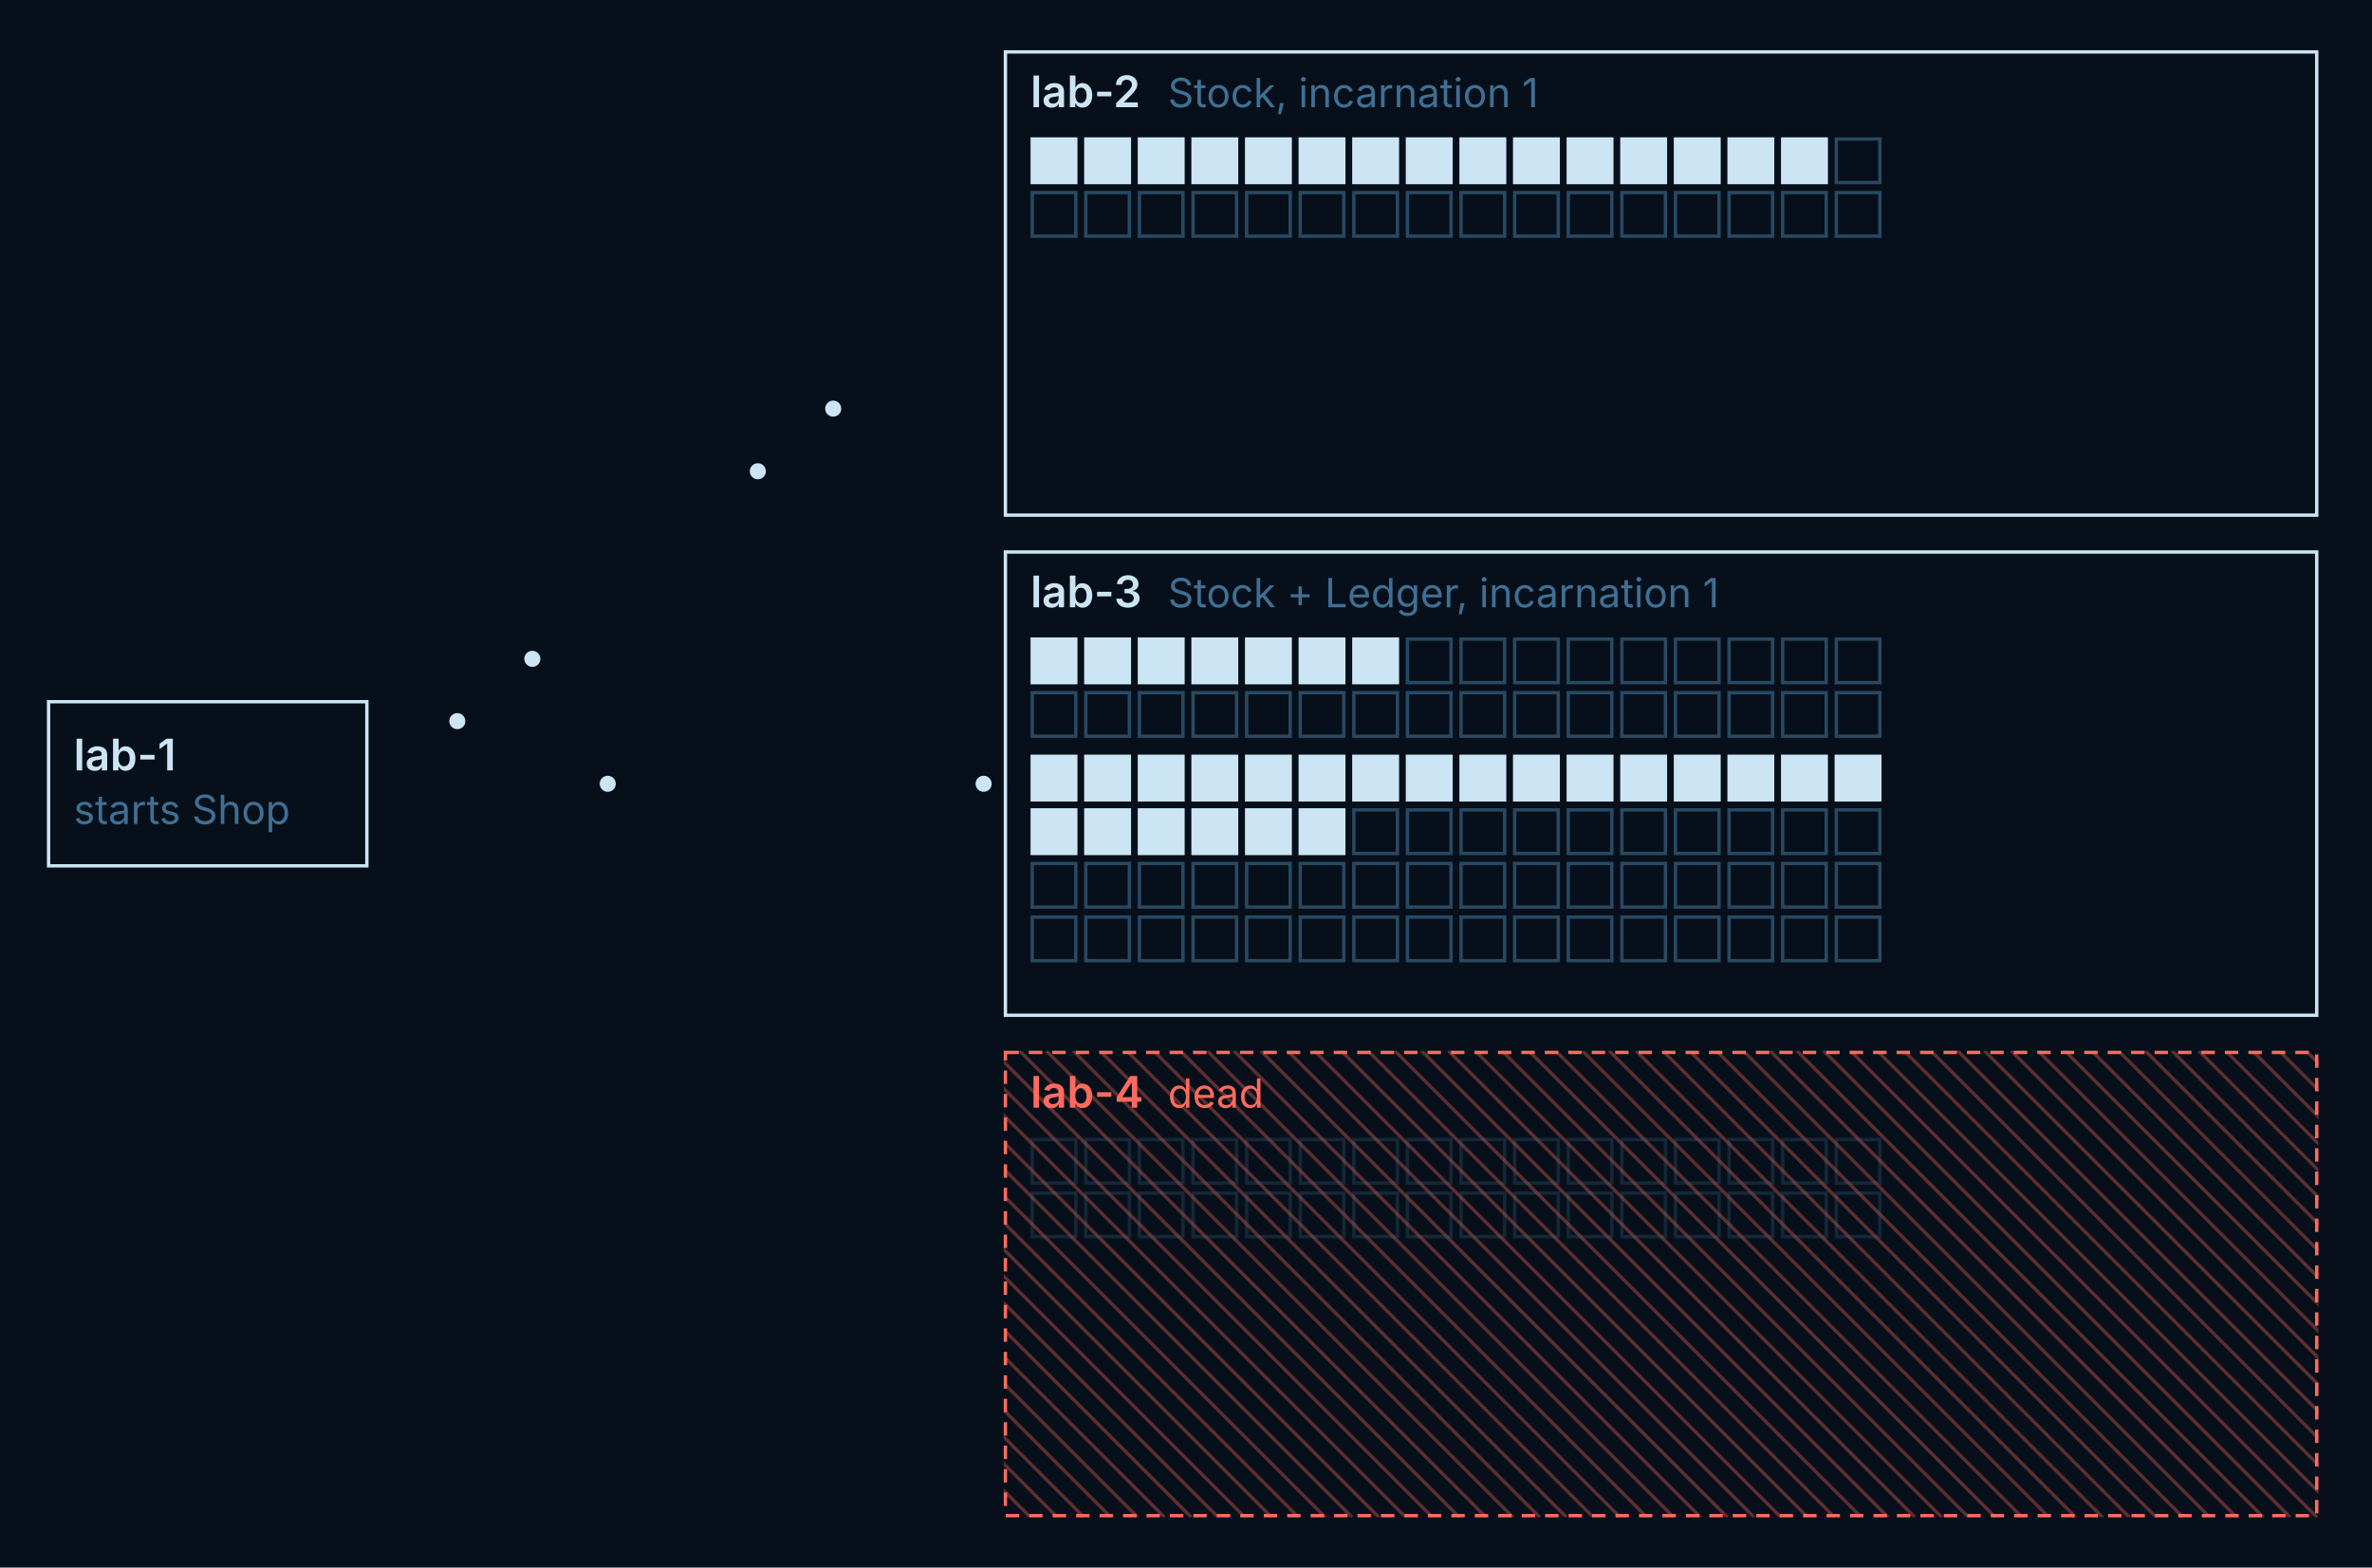
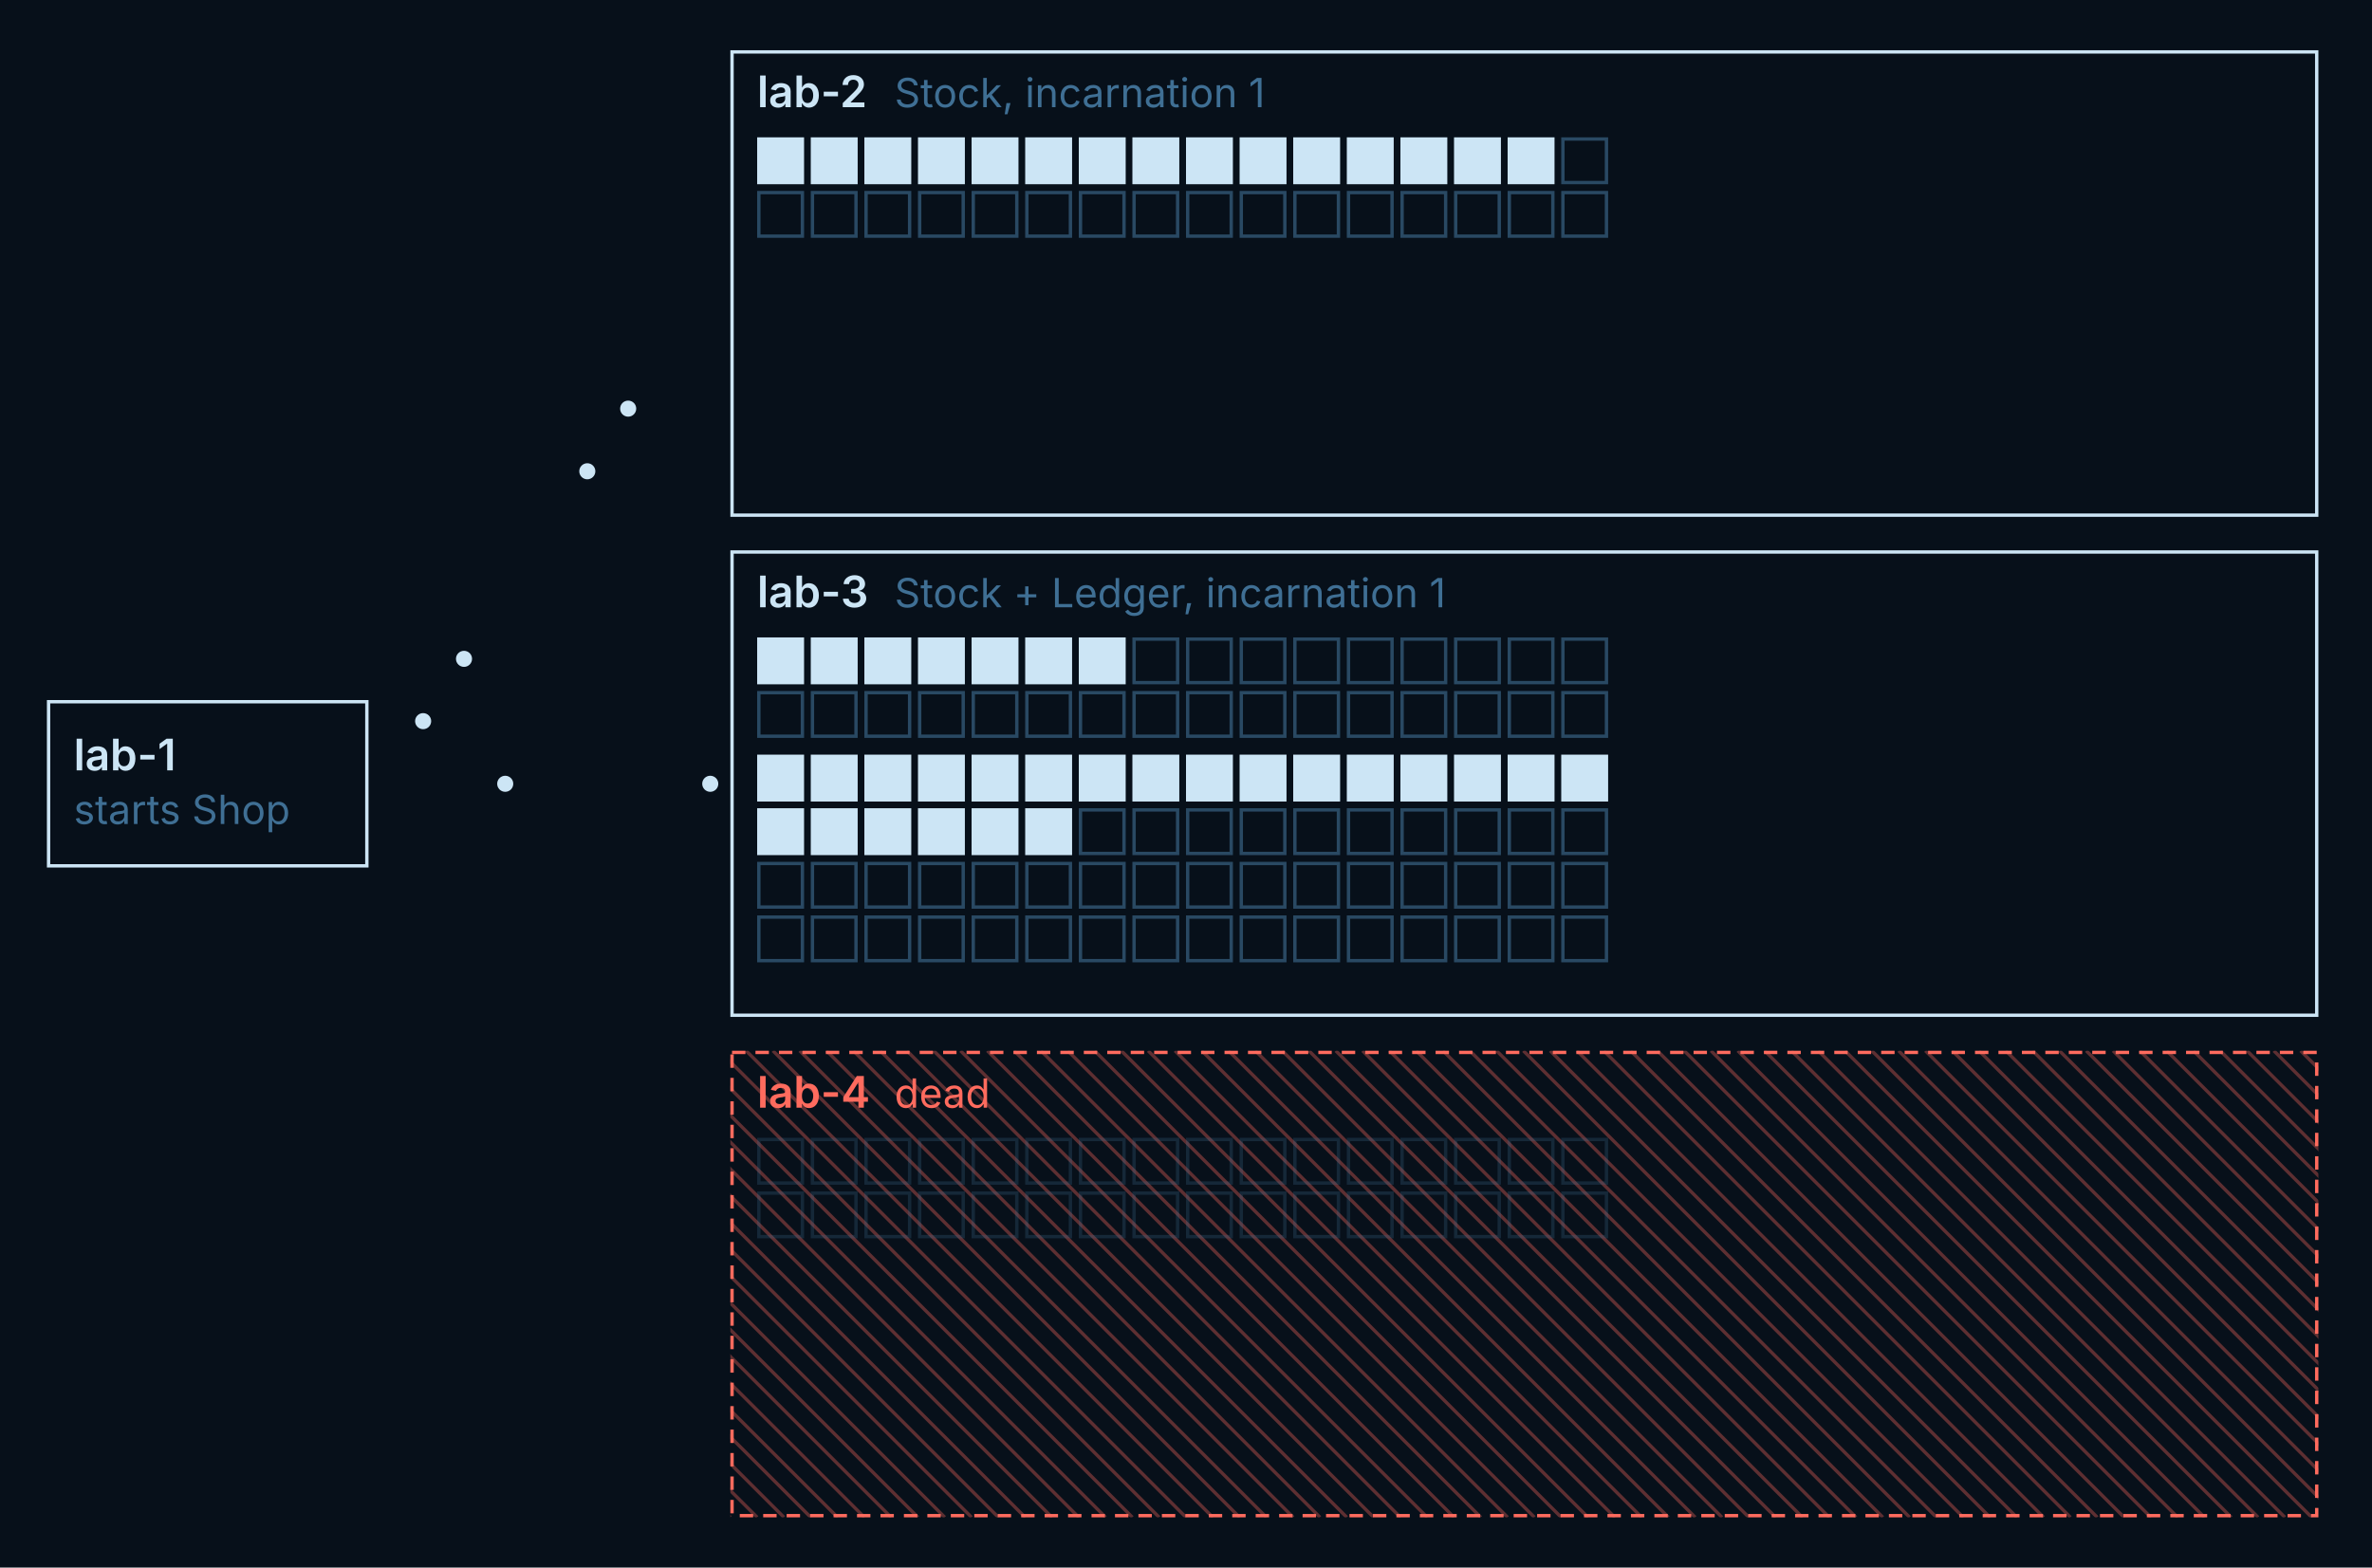
<svg xmlns="http://www.w3.org/2000/svg" width="708" height="468" viewBox="0 0 708 468" role="img" aria-label="The cluster after the host holding the Ledger has stopped">
  <rect width="100%" height="100%" fill="#07101a" />
  <g transform="translate(14 14)">
    <rect x="0.5" y="195.5" width="95" height="49" fill="none" stroke="#cce5f5" stroke-width="1" />
    <text x="8" y="216" fill="#cce5f5" font-family="system-ui,-apple-system,sans-serif" font-size="13" font-weight="600" text-anchor="start">lab-1</text>
    <text x="8" y="232" fill="#3f6f94" font-family="system-ui,-apple-system,sans-serif" font-size="12" font-weight="400" text-anchor="start">starts Shop</text>
-     <rect x="286.1" y="1.5" width="391.4" height="138.3" fill="none" stroke="#cce5f5" stroke-width="1" />
-     <text x="293.6" y="18" fill="#cce5f5" font-family="system-ui,-apple-system,sans-serif" font-size="13" font-weight="600" text-anchor="start">lab-2</text>
-     <text x="334.6" y="18" fill="#3f6f94" font-family="system-ui,-apple-system,sans-serif" font-size="12" font-weight="400" text-anchor="start">Stock, incarnation 1</text>
-     <rect x="293.6" y="27" width="14" height="14" fill="#cce5f5" />
-     <rect x="309.6" y="27" width="14" height="14" fill="#cce5f5" />
-     <rect x="325.6" y="27" width="14" height="14" fill="#cce5f5" />
-     <rect x="341.6" y="27" width="14" height="14" fill="#cce5f5" />
-     <rect x="357.6" y="27" width="14" height="14" fill="#cce5f5" />
-     <rect x="373.6" y="27" width="14" height="14" fill="#cce5f5" />
-     <rect x="389.6" y="27" width="14" height="14" fill="#cce5f5" />
-     <rect x="405.6" y="27" width="14" height="14" fill="#cce5f5" />
-     <rect x="421.6" y="27" width="14" height="14" fill="#cce5f5" />
-     <rect x="437.6" y="27" width="14" height="14" fill="#cce5f5" />
-     <rect x="453.6" y="27" width="14" height="14" fill="#cce5f5" />
-     <rect x="469.6" y="27" width="14" height="14" fill="#cce5f5" />
-     <rect x="485.6" y="27" width="14" height="14" fill="#cce5f5" />
-     <rect x="501.6" y="27" width="14" height="14" fill="#cce5f5" />
-     <rect x="517.6" y="27" width="14" height="14" fill="#cce5f5" />
-     <rect x="534.1" y="27.5" width="13" height="13" fill="none" stroke="#3f6f94" stroke-width="1" opacity="0.6" />
-     <rect x="294.1" y="43.5" width="13" height="13" fill="none" stroke="#3f6f94" stroke-width="1" opacity="0.6" />
-     <rect x="310.1" y="43.5" width="13" height="13" fill="none" stroke="#3f6f94" stroke-width="1" opacity="0.6" />
-     <rect x="326.1" y="43.5" width="13" height="13" fill="none" stroke="#3f6f94" stroke-width="1" opacity="0.6" />
-     <rect x="342.1" y="43.5" width="13" height="13" fill="none" stroke="#3f6f94" stroke-width="1" opacity="0.6" />
-     <rect x="358.1" y="43.5" width="13" height="13" fill="none" stroke="#3f6f94" stroke-width="1" opacity="0.6" />
-     <rect x="374.1" y="43.5" width="13" height="13" fill="none" stroke="#3f6f94" stroke-width="1" opacity="0.6" />
-     <rect x="390.1" y="43.5" width="13" height="13" fill="none" stroke="#3f6f94" stroke-width="1" opacity="0.6" />
-     <rect x="406.1" y="43.5" width="13" height="13" fill="none" stroke="#3f6f94" stroke-width="1" opacity="0.6" />
-     <rect x="422.1" y="43.5" width="13" height="13" fill="none" stroke="#3f6f94" stroke-width="1" opacity="0.6" />
-     <rect x="438.1" y="43.5" width="13" height="13" fill="none" stroke="#3f6f94" stroke-width="1" opacity="0.6" />
-     <rect x="454.1" y="43.5" width="13" height="13" fill="none" stroke="#3f6f94" stroke-width="1" opacity="0.6" />
-     <rect x="470.1" y="43.5" width="13" height="13" fill="none" stroke="#3f6f94" stroke-width="1" opacity="0.6" />
-     <rect x="486.1" y="43.5" width="13" height="13" fill="none" stroke="#3f6f94" stroke-width="1" opacity="0.6" />
-     <rect x="502.1" y="43.5" width="13" height="13" fill="none" stroke="#3f6f94" stroke-width="1" opacity="0.6" />
-     <rect x="518.1" y="43.5" width="13" height="13" fill="none" stroke="#3f6f94" stroke-width="1" opacity="0.6" />
-     <rect x="534.1" y="43.5" width="13" height="13" fill="none" stroke="#3f6f94" stroke-width="1" opacity="0.6" />
-     <rect x="286.1" y="150.8" width="391.4" height="138.3" fill="none" stroke="#cce5f5" stroke-width="1" />
-     <text x="293.6" y="167.3" fill="#cce5f5" font-family="system-ui,-apple-system,sans-serif" font-size="13" font-weight="600" text-anchor="start">lab-3</text>
-     <text x="334.6" y="167.3" fill="#3f6f94" font-family="system-ui,-apple-system,sans-serif" font-size="12" font-weight="400" text-anchor="start">Stock + Ledger, incarnation 1</text>
-     <rect x="293.6" y="176.3" width="14" height="14" fill="#cce5f5" />
-     <rect x="309.6" y="176.3" width="14" height="14" fill="#cce5f5" />
-     <rect x="325.6" y="176.3" width="14" height="14" fill="#cce5f5" />
-     <rect x="341.6" y="176.3" width="14" height="14" fill="#cce5f5" />
-     <rect x="357.6" y="176.3" width="14" height="14" fill="#cce5f5" />
-     <rect x="373.6" y="176.3" width="14" height="14" fill="#cce5f5" />
-     <rect x="389.6" y="176.3" width="14" height="14" fill="#cce5f5" />
-     <rect x="406.1" y="176.8" width="13" height="13" fill="none" stroke="#3f6f94" stroke-width="1" opacity="0.6" />
-     <rect x="422.1" y="176.8" width="13" height="13" fill="none" stroke="#3f6f94" stroke-width="1" opacity="0.6" />
-     <rect x="438.1" y="176.8" width="13" height="13" fill="none" stroke="#3f6f94" stroke-width="1" opacity="0.6" />
-     <rect x="454.1" y="176.8" width="13" height="13" fill="none" stroke="#3f6f94" stroke-width="1" opacity="0.6" />
-     <rect x="470.1" y="176.8" width="13" height="13" fill="none" stroke="#3f6f94" stroke-width="1" opacity="0.6" />
-     <rect x="486.1" y="176.8" width="13" height="13" fill="none" stroke="#3f6f94" stroke-width="1" opacity="0.6" />
-     <rect x="502.1" y="176.8" width="13" height="13" fill="none" stroke="#3f6f94" stroke-width="1" opacity="0.6" />
-     <rect x="518.1" y="176.8" width="13" height="13" fill="none" stroke="#3f6f94" stroke-width="1" opacity="0.6" />
-     <rect x="534.1" y="176.8" width="13" height="13" fill="none" stroke="#3f6f94" stroke-width="1" opacity="0.6" />
-     <rect x="294.1" y="192.8" width="13" height="13" fill="none" stroke="#3f6f94" stroke-width="1" opacity="0.6" />
-     <rect x="310.1" y="192.8" width="13" height="13" fill="none" stroke="#3f6f94" stroke-width="1" opacity="0.6" />
-     <rect x="326.1" y="192.8" width="13" height="13" fill="none" stroke="#3f6f94" stroke-width="1" opacity="0.6" />
-     <rect x="342.1" y="192.8" width="13" height="13" fill="none" stroke="#3f6f94" stroke-width="1" opacity="0.6" />
-     <rect x="358.1" y="192.8" width="13" height="13" fill="none" stroke="#3f6f94" stroke-width="1" opacity="0.6" />
-     <rect x="374.1" y="192.8" width="13" height="13" fill="none" stroke="#3f6f94" stroke-width="1" opacity="0.6" />
-     <rect x="390.1" y="192.8" width="13" height="13" fill="none" stroke="#3f6f94" stroke-width="1" opacity="0.6" />
-     <rect x="406.1" y="192.8" width="13" height="13" fill="none" stroke="#3f6f94" stroke-width="1" opacity="0.6" />
-     <rect x="422.1" y="192.8" width="13" height="13" fill="none" stroke="#3f6f94" stroke-width="1" opacity="0.6" />
-     <rect x="438.1" y="192.8" width="13" height="13" fill="none" stroke="#3f6f94" stroke-width="1" opacity="0.6" />
-     <rect x="454.1" y="192.8" width="13" height="13" fill="none" stroke="#3f6f94" stroke-width="1" opacity="0.6" />
-     <rect x="470.1" y="192.8" width="13" height="13" fill="none" stroke="#3f6f94" stroke-width="1" opacity="0.6" />
-     <rect x="486.1" y="192.8" width="13" height="13" fill="none" stroke="#3f6f94" stroke-width="1" opacity="0.6" />
-     <rect x="502.1" y="192.8" width="13" height="13" fill="none" stroke="#3f6f94" stroke-width="1" opacity="0.6" />
-     <rect x="518.1" y="192.8" width="13" height="13" fill="none" stroke="#3f6f94" stroke-width="1" opacity="0.6" />
-     <rect x="534.1" y="192.8" width="13" height="13" fill="none" stroke="#3f6f94" stroke-width="1" opacity="0.6" />
-     <rect x="293.6" y="211.3" width="14" height="14" fill="#cce5f5" />
-     <rect x="309.6" y="211.3" width="14" height="14" fill="#cce5f5" />
-     <rect x="325.6" y="211.3" width="14" height="14" fill="#cce5f5" />
-     <rect x="341.6" y="211.3" width="14" height="14" fill="#cce5f5" />
-     <rect x="357.6" y="211.3" width="14" height="14" fill="#cce5f5" />
-     <rect x="373.6" y="211.3" width="14" height="14" fill="#cce5f5" />
-     <rect x="389.6" y="211.3" width="14" height="14" fill="#cce5f5" />
-     <rect x="405.6" y="211.3" width="14" height="14" fill="#cce5f5" />
-     <rect x="421.6" y="211.3" width="14" height="14" fill="#cce5f5" />
-     <rect x="437.6" y="211.3" width="14" height="14" fill="#cce5f5" />
-     <rect x="453.6" y="211.3" width="14" height="14" fill="#cce5f5" />
-     <rect x="469.6" y="211.3" width="14" height="14" fill="#cce5f5" />
-     <rect x="485.6" y="211.3" width="14" height="14" fill="#cce5f5" />
-     <rect x="501.6" y="211.3" width="14" height="14" fill="#cce5f5" />
-     <rect x="517.6" y="211.3" width="14" height="14" fill="#cce5f5" />
-     <rect x="533.6" y="211.3" width="14" height="14" fill="#cce5f5" />
-     <rect x="293.6" y="227.3" width="14" height="14" fill="#cce5f5" />
-     <rect x="309.6" y="227.3" width="14" height="14" fill="#cce5f5" />
-     <rect x="325.6" y="227.3" width="14" height="14" fill="#cce5f5" />
-     <rect x="341.6" y="227.3" width="14" height="14" fill="#cce5f5" />
-     <rect x="357.6" y="227.3" width="14" height="14" fill="#cce5f5" />
-     <rect x="373.6" y="227.3" width="14" height="14" fill="#cce5f5" />
-     <rect x="390.1" y="227.8" width="13" height="13" fill="none" stroke="#3f6f94" stroke-width="1" opacity="0.6" />
-     <rect x="406.1" y="227.8" width="13" height="13" fill="none" stroke="#3f6f94" stroke-width="1" opacity="0.6" />
-     <rect x="422.1" y="227.8" width="13" height="13" fill="none" stroke="#3f6f94" stroke-width="1" opacity="0.6" />
-     <rect x="438.1" y="227.8" width="13" height="13" fill="none" stroke="#3f6f94" stroke-width="1" opacity="0.6" />
-     <rect x="454.1" y="227.8" width="13" height="13" fill="none" stroke="#3f6f94" stroke-width="1" opacity="0.6" />
-     <rect x="470.1" y="227.8" width="13" height="13" fill="none" stroke="#3f6f94" stroke-width="1" opacity="0.6" />
-     <rect x="486.1" y="227.8" width="13" height="13" fill="none" stroke="#3f6f94" stroke-width="1" opacity="0.6" />
-     <rect x="502.1" y="227.8" width="13" height="13" fill="none" stroke="#3f6f94" stroke-width="1" opacity="0.6" />
-     <rect x="518.1" y="227.8" width="13" height="13" fill="none" stroke="#3f6f94" stroke-width="1" opacity="0.6" />
-     <rect x="534.1" y="227.8" width="13" height="13" fill="none" stroke="#3f6f94" stroke-width="1" opacity="0.6" />
-     <rect x="294.1" y="243.8" width="13" height="13" fill="none" stroke="#3f6f94" stroke-width="1" opacity="0.6" />
-     <rect x="310.1" y="243.8" width="13" height="13" fill="none" stroke="#3f6f94" stroke-width="1" opacity="0.6" />
-     <rect x="326.1" y="243.8" width="13" height="13" fill="none" stroke="#3f6f94" stroke-width="1" opacity="0.6" />
-     <rect x="342.1" y="243.8" width="13" height="13" fill="none" stroke="#3f6f94" stroke-width="1" opacity="0.6" />
-     <rect x="358.1" y="243.8" width="13" height="13" fill="none" stroke="#3f6f94" stroke-width="1" opacity="0.6" />
-     <rect x="374.1" y="243.8" width="13" height="13" fill="none" stroke="#3f6f94" stroke-width="1" opacity="0.6" />
-     <rect x="390.1" y="243.8" width="13" height="13" fill="none" stroke="#3f6f94" stroke-width="1" opacity="0.6" />
-     <rect x="406.1" y="243.8" width="13" height="13" fill="none" stroke="#3f6f94" stroke-width="1" opacity="0.6" />
-     <rect x="422.1" y="243.8" width="13" height="13" fill="none" stroke="#3f6f94" stroke-width="1" opacity="0.6" />
-     <rect x="438.1" y="243.8" width="13" height="13" fill="none" stroke="#3f6f94" stroke-width="1" opacity="0.6" />
-     <rect x="454.1" y="243.8" width="13" height="13" fill="none" stroke="#3f6f94" stroke-width="1" opacity="0.6" />
-     <rect x="470.1" y="243.8" width="13" height="13" fill="none" stroke="#3f6f94" stroke-width="1" opacity="0.6" />
-     <rect x="486.1" y="243.8" width="13" height="13" fill="none" stroke="#3f6f94" stroke-width="1" opacity="0.6" />
-     <rect x="502.1" y="243.8" width="13" height="13" fill="none" stroke="#3f6f94" stroke-width="1" opacity="0.6" />
-     <rect x="518.1" y="243.8" width="13" height="13" fill="none" stroke="#3f6f94" stroke-width="1" opacity="0.6" />
-     <rect x="534.1" y="243.8" width="13" height="13" fill="none" stroke="#3f6f94" stroke-width="1" opacity="0.6" />
-     <rect x="294.1" y="259.8" width="13" height="13" fill="none" stroke="#3f6f94" stroke-width="1" opacity="0.6" />
-     <rect x="310.1" y="259.8" width="13" height="13" fill="none" stroke="#3f6f94" stroke-width="1" opacity="0.6" />
-     <rect x="326.1" y="259.8" width="13" height="13" fill="none" stroke="#3f6f94" stroke-width="1" opacity="0.6" />
-     <rect x="342.1" y="259.8" width="13" height="13" fill="none" stroke="#3f6f94" stroke-width="1" opacity="0.6" />
-     <rect x="358.1" y="259.8" width="13" height="13" fill="none" stroke="#3f6f94" stroke-width="1" opacity="0.6" />
-     <rect x="374.1" y="259.8" width="13" height="13" fill="none" stroke="#3f6f94" stroke-width="1" opacity="0.6" />
-     <rect x="390.1" y="259.8" width="13" height="13" fill="none" stroke="#3f6f94" stroke-width="1" opacity="0.6" />
-     <rect x="406.1" y="259.8" width="13" height="13" fill="none" stroke="#3f6f94" stroke-width="1" opacity="0.6" />
-     <rect x="422.1" y="259.8" width="13" height="13" fill="none" stroke="#3f6f94" stroke-width="1" opacity="0.6" />
-     <rect x="438.1" y="259.8" width="13" height="13" fill="none" stroke="#3f6f94" stroke-width="1" opacity="0.6" />
-     <rect x="454.1" y="259.8" width="13" height="13" fill="none" stroke="#3f6f94" stroke-width="1" opacity="0.6" />
-     <rect x="470.1" y="259.8" width="13" height="13" fill="none" stroke="#3f6f94" stroke-width="1" opacity="0.6" />
-     <rect x="486.1" y="259.8" width="13" height="13" fill="none" stroke="#3f6f94" stroke-width="1" opacity="0.6" />
-     <rect x="502.1" y="259.8" width="13" height="13" fill="none" stroke="#3f6f94" stroke-width="1" opacity="0.6" />
-     <rect x="518.1" y="259.8" width="13" height="13" fill="none" stroke="#3f6f94" stroke-width="1" opacity="0.6" />
-     <rect x="534.1" y="259.8" width="13" height="13" fill="none" stroke="#3f6f94" stroke-width="1" opacity="0.6" />
-     <rect x="286.1" y="300.2" width="391.4" height="138.3" fill="none" stroke="#ff6b5e" stroke-width="1" stroke-dasharray="4 3" />
+     <rect x="204.5" y="1.5" width="473" height="138.3" fill="none" stroke="#cce5f5" stroke-width="1" />
+     <text x="212" y="18" fill="#cce5f5" font-family="system-ui,-apple-system,sans-serif" font-size="13" font-weight="600" text-anchor="start">lab-2</text>
+     <text x="253" y="18" fill="#3f6f94" font-family="system-ui,-apple-system,sans-serif" font-size="12" font-weight="400" text-anchor="start">Stock, incarnation 1</text>
+     <rect x="212" y="27" width="14" height="14" fill="#cce5f5" />
+     <rect x="228" y="27" width="14" height="14" fill="#cce5f5" />
+     <rect x="244" y="27" width="14" height="14" fill="#cce5f5" />
+     <rect x="260" y="27" width="14" height="14" fill="#cce5f5" />
+     <rect x="276" y="27" width="14" height="14" fill="#cce5f5" />
+     <rect x="292" y="27" width="14" height="14" fill="#cce5f5" />
+     <rect x="308" y="27" width="14" height="14" fill="#cce5f5" />
+     <rect x="324" y="27" width="14" height="14" fill="#cce5f5" />
+     <rect x="340" y="27" width="14" height="14" fill="#cce5f5" />
+     <rect x="356" y="27" width="14" height="14" fill="#cce5f5" />
+     <rect x="372" y="27" width="14" height="14" fill="#cce5f5" />
+     <rect x="388" y="27" width="14" height="14" fill="#cce5f5" />
+     <rect x="404" y="27" width="14" height="14" fill="#cce5f5" />
+     <rect x="420" y="27" width="14" height="14" fill="#cce5f5" />
+     <rect x="436" y="27" width="14" height="14" fill="#cce5f5" />
+     <rect x="452.5" y="27.5" width="13" height="13" fill="none" stroke="#3f6f94" stroke-width="1" opacity="0.6" />
+     <rect x="212.5" y="43.5" width="13" height="13" fill="none" stroke="#3f6f94" stroke-width="1" opacity="0.6" />
+     <rect x="228.5" y="43.5" width="13" height="13" fill="none" stroke="#3f6f94" stroke-width="1" opacity="0.6" />
+     <rect x="244.5" y="43.5" width="13" height="13" fill="none" stroke="#3f6f94" stroke-width="1" opacity="0.6" />
+     <rect x="260.5" y="43.5" width="13" height="13" fill="none" stroke="#3f6f94" stroke-width="1" opacity="0.6" />
+     <rect x="276.5" y="43.5" width="13" height="13" fill="none" stroke="#3f6f94" stroke-width="1" opacity="0.6" />
+     <rect x="292.5" y="43.5" width="13" height="13" fill="none" stroke="#3f6f94" stroke-width="1" opacity="0.6" />
+     <rect x="308.5" y="43.5" width="13" height="13" fill="none" stroke="#3f6f94" stroke-width="1" opacity="0.6" />
+     <rect x="324.5" y="43.5" width="13" height="13" fill="none" stroke="#3f6f94" stroke-width="1" opacity="0.6" />
+     <rect x="340.5" y="43.5" width="13" height="13" fill="none" stroke="#3f6f94" stroke-width="1" opacity="0.6" />
+     <rect x="356.5" y="43.5" width="13" height="13" fill="none" stroke="#3f6f94" stroke-width="1" opacity="0.6" />
+     <rect x="372.5" y="43.5" width="13" height="13" fill="none" stroke="#3f6f94" stroke-width="1" opacity="0.6" />
+     <rect x="388.5" y="43.5" width="13" height="13" fill="none" stroke="#3f6f94" stroke-width="1" opacity="0.6" />
+     <rect x="404.5" y="43.5" width="13" height="13" fill="none" stroke="#3f6f94" stroke-width="1" opacity="0.6" />
+     <rect x="420.5" y="43.5" width="13" height="13" fill="none" stroke="#3f6f94" stroke-width="1" opacity="0.6" />
+     <rect x="436.5" y="43.5" width="13" height="13" fill="none" stroke="#3f6f94" stroke-width="1" opacity="0.6" />
+     <rect x="452.5" y="43.5" width="13" height="13" fill="none" stroke="#3f6f94" stroke-width="1" opacity="0.6" />
+     <rect x="204.5" y="150.8" width="473" height="138.3" fill="none" stroke="#cce5f5" stroke-width="1" />
+     <text x="212" y="167.3" fill="#cce5f5" font-family="system-ui,-apple-system,sans-serif" font-size="13" font-weight="600" text-anchor="start">lab-3</text>
+     <text x="253" y="167.3" fill="#3f6f94" font-family="system-ui,-apple-system,sans-serif" font-size="12" font-weight="400" text-anchor="start">Stock + Ledger, incarnation 1</text>
+     <rect x="212" y="176.3" width="14" height="14" fill="#cce5f5" />
+     <rect x="228" y="176.3" width="14" height="14" fill="#cce5f5" />
+     <rect x="244" y="176.3" width="14" height="14" fill="#cce5f5" />
+     <rect x="260" y="176.3" width="14" height="14" fill="#cce5f5" />
+     <rect x="276" y="176.3" width="14" height="14" fill="#cce5f5" />
+     <rect x="292" y="176.3" width="14" height="14" fill="#cce5f5" />
+     <rect x="308" y="176.3" width="14" height="14" fill="#cce5f5" />
+     <rect x="324.5" y="176.8" width="13" height="13" fill="none" stroke="#3f6f94" stroke-width="1" opacity="0.6" />
+     <rect x="340.5" y="176.8" width="13" height="13" fill="none" stroke="#3f6f94" stroke-width="1" opacity="0.6" />
+     <rect x="356.5" y="176.8" width="13" height="13" fill="none" stroke="#3f6f94" stroke-width="1" opacity="0.6" />
+     <rect x="372.5" y="176.8" width="13" height="13" fill="none" stroke="#3f6f94" stroke-width="1" opacity="0.6" />
+     <rect x="388.5" y="176.8" width="13" height="13" fill="none" stroke="#3f6f94" stroke-width="1" opacity="0.6" />
+     <rect x="404.5" y="176.8" width="13" height="13" fill="none" stroke="#3f6f94" stroke-width="1" opacity="0.6" />
+     <rect x="420.5" y="176.8" width="13" height="13" fill="none" stroke="#3f6f94" stroke-width="1" opacity="0.6" />
+     <rect x="436.5" y="176.8" width="13" height="13" fill="none" stroke="#3f6f94" stroke-width="1" opacity="0.6" />
+     <rect x="452.5" y="176.8" width="13" height="13" fill="none" stroke="#3f6f94" stroke-width="1" opacity="0.6" />
+     <rect x="212.5" y="192.8" width="13" height="13" fill="none" stroke="#3f6f94" stroke-width="1" opacity="0.6" />
+     <rect x="228.5" y="192.8" width="13" height="13" fill="none" stroke="#3f6f94" stroke-width="1" opacity="0.6" />
+     <rect x="244.5" y="192.8" width="13" height="13" fill="none" stroke="#3f6f94" stroke-width="1" opacity="0.6" />
+     <rect x="260.5" y="192.8" width="13" height="13" fill="none" stroke="#3f6f94" stroke-width="1" opacity="0.6" />
+     <rect x="276.5" y="192.8" width="13" height="13" fill="none" stroke="#3f6f94" stroke-width="1" opacity="0.6" />
+     <rect x="292.5" y="192.8" width="13" height="13" fill="none" stroke="#3f6f94" stroke-width="1" opacity="0.6" />
+     <rect x="308.5" y="192.8" width="13" height="13" fill="none" stroke="#3f6f94" stroke-width="1" opacity="0.6" />
+     <rect x="324.5" y="192.8" width="13" height="13" fill="none" stroke="#3f6f94" stroke-width="1" opacity="0.6" />
+     <rect x="340.5" y="192.8" width="13" height="13" fill="none" stroke="#3f6f94" stroke-width="1" opacity="0.6" />
+     <rect x="356.5" y="192.8" width="13" height="13" fill="none" stroke="#3f6f94" stroke-width="1" opacity="0.6" />
+     <rect x="372.5" y="192.8" width="13" height="13" fill="none" stroke="#3f6f94" stroke-width="1" opacity="0.6" />
+     <rect x="388.5" y="192.8" width="13" height="13" fill="none" stroke="#3f6f94" stroke-width="1" opacity="0.6" />
+     <rect x="404.5" y="192.8" width="13" height="13" fill="none" stroke="#3f6f94" stroke-width="1" opacity="0.6" />
+     <rect x="420.5" y="192.8" width="13" height="13" fill="none" stroke="#3f6f94" stroke-width="1" opacity="0.6" />
+     <rect x="436.5" y="192.8" width="13" height="13" fill="none" stroke="#3f6f94" stroke-width="1" opacity="0.6" />
+     <rect x="452.5" y="192.8" width="13" height="13" fill="none" stroke="#3f6f94" stroke-width="1" opacity="0.6" />
+     <rect x="212" y="211.3" width="14" height="14" fill="#cce5f5" />
+     <rect x="228" y="211.3" width="14" height="14" fill="#cce5f5" />
+     <rect x="244" y="211.3" width="14" height="14" fill="#cce5f5" />
+     <rect x="260" y="211.3" width="14" height="14" fill="#cce5f5" />
+     <rect x="276" y="211.3" width="14" height="14" fill="#cce5f5" />
+     <rect x="292" y="211.3" width="14" height="14" fill="#cce5f5" />
+     <rect x="308" y="211.3" width="14" height="14" fill="#cce5f5" />
+     <rect x="324" y="211.3" width="14" height="14" fill="#cce5f5" />
+     <rect x="340" y="211.3" width="14" height="14" fill="#cce5f5" />
+     <rect x="356" y="211.3" width="14" height="14" fill="#cce5f5" />
+     <rect x="372" y="211.3" width="14" height="14" fill="#cce5f5" />
+     <rect x="388" y="211.3" width="14" height="14" fill="#cce5f5" />
+     <rect x="404" y="211.3" width="14" height="14" fill="#cce5f5" />
+     <rect x="420" y="211.3" width="14" height="14" fill="#cce5f5" />
+     <rect x="436" y="211.3" width="14" height="14" fill="#cce5f5" />
+     <rect x="452" y="211.3" width="14" height="14" fill="#cce5f5" />
+     <rect x="212" y="227.3" width="14" height="14" fill="#cce5f5" />
+     <rect x="228" y="227.3" width="14" height="14" fill="#cce5f5" />
+     <rect x="244" y="227.3" width="14" height="14" fill="#cce5f5" />
+     <rect x="260" y="227.3" width="14" height="14" fill="#cce5f5" />
+     <rect x="276" y="227.3" width="14" height="14" fill="#cce5f5" />
+     <rect x="292" y="227.3" width="14" height="14" fill="#cce5f5" />
+     <rect x="308.5" y="227.8" width="13" height="13" fill="none" stroke="#3f6f94" stroke-width="1" opacity="0.6" />
+     <rect x="324.5" y="227.8" width="13" height="13" fill="none" stroke="#3f6f94" stroke-width="1" opacity="0.6" />
+     <rect x="340.5" y="227.8" width="13" height="13" fill="none" stroke="#3f6f94" stroke-width="1" opacity="0.6" />
+     <rect x="356.5" y="227.8" width="13" height="13" fill="none" stroke="#3f6f94" stroke-width="1" opacity="0.6" />
+     <rect x="372.5" y="227.8" width="13" height="13" fill="none" stroke="#3f6f94" stroke-width="1" opacity="0.6" />
+     <rect x="388.5" y="227.8" width="13" height="13" fill="none" stroke="#3f6f94" stroke-width="1" opacity="0.6" />
+     <rect x="404.5" y="227.8" width="13" height="13" fill="none" stroke="#3f6f94" stroke-width="1" opacity="0.6" />
+     <rect x="420.5" y="227.8" width="13" height="13" fill="none" stroke="#3f6f94" stroke-width="1" opacity="0.6" />
+     <rect x="436.5" y="227.8" width="13" height="13" fill="none" stroke="#3f6f94" stroke-width="1" opacity="0.6" />
+     <rect x="452.5" y="227.8" width="13" height="13" fill="none" stroke="#3f6f94" stroke-width="1" opacity="0.6" />
+     <rect x="212.5" y="243.8" width="13" height="13" fill="none" stroke="#3f6f94" stroke-width="1" opacity="0.6" />
+     <rect x="228.5" y="243.8" width="13" height="13" fill="none" stroke="#3f6f94" stroke-width="1" opacity="0.6" />
+     <rect x="244.5" y="243.8" width="13" height="13" fill="none" stroke="#3f6f94" stroke-width="1" opacity="0.6" />
+     <rect x="260.5" y="243.8" width="13" height="13" fill="none" stroke="#3f6f94" stroke-width="1" opacity="0.6" />
+     <rect x="276.5" y="243.8" width="13" height="13" fill="none" stroke="#3f6f94" stroke-width="1" opacity="0.6" />
+     <rect x="292.5" y="243.8" width="13" height="13" fill="none" stroke="#3f6f94" stroke-width="1" opacity="0.6" />
+     <rect x="308.5" y="243.8" width="13" height="13" fill="none" stroke="#3f6f94" stroke-width="1" opacity="0.6" />
+     <rect x="324.5" y="243.8" width="13" height="13" fill="none" stroke="#3f6f94" stroke-width="1" opacity="0.6" />
+     <rect x="340.5" y="243.8" width="13" height="13" fill="none" stroke="#3f6f94" stroke-width="1" opacity="0.6" />
+     <rect x="356.5" y="243.8" width="13" height="13" fill="none" stroke="#3f6f94" stroke-width="1" opacity="0.6" />
+     <rect x="372.5" y="243.8" width="13" height="13" fill="none" stroke="#3f6f94" stroke-width="1" opacity="0.6" />
+     <rect x="388.5" y="243.8" width="13" height="13" fill="none" stroke="#3f6f94" stroke-width="1" opacity="0.6" />
+     <rect x="404.5" y="243.8" width="13" height="13" fill="none" stroke="#3f6f94" stroke-width="1" opacity="0.6" />
+     <rect x="420.5" y="243.8" width="13" height="13" fill="none" stroke="#3f6f94" stroke-width="1" opacity="0.6" />
+     <rect x="436.5" y="243.8" width="13" height="13" fill="none" stroke="#3f6f94" stroke-width="1" opacity="0.6" />
+     <rect x="452.5" y="243.8" width="13" height="13" fill="none" stroke="#3f6f94" stroke-width="1" opacity="0.6" />
+     <rect x="212.5" y="259.8" width="13" height="13" fill="none" stroke="#3f6f94" stroke-width="1" opacity="0.6" />
+     <rect x="228.5" y="259.8" width="13" height="13" fill="none" stroke="#3f6f94" stroke-width="1" opacity="0.6" />
+     <rect x="244.5" y="259.8" width="13" height="13" fill="none" stroke="#3f6f94" stroke-width="1" opacity="0.6" />
+     <rect x="260.5" y="259.8" width="13" height="13" fill="none" stroke="#3f6f94" stroke-width="1" opacity="0.6" />
+     <rect x="276.5" y="259.8" width="13" height="13" fill="none" stroke="#3f6f94" stroke-width="1" opacity="0.6" />
+     <rect x="292.5" y="259.8" width="13" height="13" fill="none" stroke="#3f6f94" stroke-width="1" opacity="0.6" />
+     <rect x="308.5" y="259.8" width="13" height="13" fill="none" stroke="#3f6f94" stroke-width="1" opacity="0.6" />
+     <rect x="324.5" y="259.8" width="13" height="13" fill="none" stroke="#3f6f94" stroke-width="1" opacity="0.6" />
+     <rect x="340.5" y="259.8" width="13" height="13" fill="none" stroke="#3f6f94" stroke-width="1" opacity="0.6" />
+     <rect x="356.5" y="259.8" width="13" height="13" fill="none" stroke="#3f6f94" stroke-width="1" opacity="0.6" />
+     <rect x="372.5" y="259.8" width="13" height="13" fill="none" stroke="#3f6f94" stroke-width="1" opacity="0.6" />
+     <rect x="388.5" y="259.8" width="13" height="13" fill="none" stroke="#3f6f94" stroke-width="1" opacity="0.6" />
+     <rect x="404.5" y="259.8" width="13" height="13" fill="none" stroke="#3f6f94" stroke-width="1" opacity="0.6" />
+     <rect x="420.5" y="259.8" width="13" height="13" fill="none" stroke="#3f6f94" stroke-width="1" opacity="0.6" />
+     <rect x="436.5" y="259.8" width="13" height="13" fill="none" stroke="#3f6f94" stroke-width="1" opacity="0.6" />
+     <rect x="452.5" y="259.8" width="13" height="13" fill="none" stroke="#3f6f94" stroke-width="1" opacity="0.6" />
+     <rect x="204.5" y="300.2" width="473" height="138.3" fill="none" stroke="#ff6b5e" stroke-width="1" stroke-dasharray="4 3" />
    <clipPath id="c1">
-       <rect x="285.6" y="299.7" width="392.4" height="139.3" />
+       <rect x="204" y="299.7" width="474" height="139.3" />
    </clipPath>
-     <path d="M146.3 299.7L285.6 439M154.3 299.7L293.6 439M162.3 299.7L301.6 439M170.3 299.7L309.6 439M178.3 299.7L317.6 439M186.3 299.7L325.6 439M194.3 299.7L333.6 439M202.3 299.7L341.6 439M210.3 299.7L349.6 439M218.3 299.7L357.6 439M226.3 299.7L365.6 439M234.3 299.7L373.6 439M242.3 299.7L381.6 439M250.3 299.7L389.6 439M258.3 299.7L397.6 439M266.3 299.7L405.6 439M274.3 299.7L413.6 439M282.3 299.7L421.6 439M290.3 299.7L429.6 439M298.3 299.7L437.6 439M306.3 299.7L445.6 439M314.3 299.7L453.6 439M322.3 299.7L461.6 439M330.3 299.7L469.6 439M338.3 299.7L477.6 439M346.3 299.7L485.6 439M354.3 299.7L493.6 439M362.3 299.7L501.6 439M370.3 299.7L509.6 439M378.3 299.7L517.6 439M386.3 299.7L525.6 439M394.3 299.7L533.6 439M402.3 299.7L541.6 439M410.3 299.7L549.6 439M418.3 299.7L557.6 439M426.3 299.7L565.6 439M434.3 299.7L573.6 439M442.3 299.7L581.6 439M450.3 299.7L589.6 439M458.3 299.7L597.6 439M466.3 299.7L605.6 439M474.3 299.7L613.6 439M482.3 299.7L621.6 439M490.3 299.7L629.6 439M498.3 299.7L637.6 439M506.3 299.7L645.6 439M514.3 299.7L653.6 439M522.3 299.7L661.6 439M530.3 299.7L669.6 439M538.3 299.7L677.6 439M546.3 299.7L685.6 439M554.3 299.7L693.6 439M562.3 299.7L701.6 439M570.3 299.7L709.6 439M578.3 299.7L717.6 439M586.3 299.7L725.6 439M594.3 299.7L733.6 439M602.3 299.7L741.6 439M610.3 299.7L749.6 439M618.3 299.7L757.6 439M626.3 299.7L765.6 439M634.3 299.7L773.6 439M642.3 299.7L781.6 439M650.3 299.7L789.6 439M658.3 299.7L797.6 439M666.3 299.7L805.6 439M674.3 299.7L813.6 439" fill="none" stroke="#ff6b5e" stroke-width="1" opacity="0.35" clip-path="url(#c1)" />
-     <text x="293.6" y="316.7" fill="#ff6b5e" font-family="system-ui,-apple-system,sans-serif" font-size="13" font-weight="600" text-anchor="start">lab-4</text>
-     <text x="334.6" y="316.7" fill="#ff6b5e" font-family="system-ui,-apple-system,sans-serif" font-size="12" font-weight="400" text-anchor="start">dead</text>
-     <rect x="294.1" y="326.2" width="13" height="13" fill="none" stroke="#3f6f94" stroke-width="1" opacity="0.25" />
-     <rect x="310.1" y="326.2" width="13" height="13" fill="none" stroke="#3f6f94" stroke-width="1" opacity="0.25" />
-     <rect x="326.1" y="326.2" width="13" height="13" fill="none" stroke="#3f6f94" stroke-width="1" opacity="0.25" />
-     <rect x="342.1" y="326.2" width="13" height="13" fill="none" stroke="#3f6f94" stroke-width="1" opacity="0.25" />
-     <rect x="358.1" y="326.2" width="13" height="13" fill="none" stroke="#3f6f94" stroke-width="1" opacity="0.25" />
-     <rect x="374.1" y="326.2" width="13" height="13" fill="none" stroke="#3f6f94" stroke-width="1" opacity="0.25" />
-     <rect x="390.1" y="326.2" width="13" height="13" fill="none" stroke="#3f6f94" stroke-width="1" opacity="0.25" />
-     <rect x="406.1" y="326.2" width="13" height="13" fill="none" stroke="#3f6f94" stroke-width="1" opacity="0.25" />
-     <rect x="422.1" y="326.2" width="13" height="13" fill="none" stroke="#3f6f94" stroke-width="1" opacity="0.25" />
-     <rect x="438.1" y="326.2" width="13" height="13" fill="none" stroke="#3f6f94" stroke-width="1" opacity="0.25" />
-     <rect x="454.1" y="326.2" width="13" height="13" fill="none" stroke="#3f6f94" stroke-width="1" opacity="0.25" />
-     <rect x="470.1" y="326.2" width="13" height="13" fill="none" stroke="#3f6f94" stroke-width="1" opacity="0.25" />
-     <rect x="486.1" y="326.2" width="13" height="13" fill="none" stroke="#3f6f94" stroke-width="1" opacity="0.25" />
-     <rect x="502.1" y="326.2" width="13" height="13" fill="none" stroke="#3f6f94" stroke-width="1" opacity="0.25" />
-     <rect x="518.1" y="326.2" width="13" height="13" fill="none" stroke="#3f6f94" stroke-width="1" opacity="0.25" />
-     <rect x="534.1" y="326.2" width="13" height="13" fill="none" stroke="#3f6f94" stroke-width="1" opacity="0.25" />
-     <rect x="294.1" y="342.2" width="13" height="13" fill="none" stroke="#3f6f94" stroke-width="1" opacity="0.25" />
-     <rect x="310.1" y="342.2" width="13" height="13" fill="none" stroke="#3f6f94" stroke-width="1" opacity="0.25" />
-     <rect x="326.1" y="342.2" width="13" height="13" fill="none" stroke="#3f6f94" stroke-width="1" opacity="0.25" />
-     <rect x="342.1" y="342.2" width="13" height="13" fill="none" stroke="#3f6f94" stroke-width="1" opacity="0.25" />
-     <rect x="358.1" y="342.2" width="13" height="13" fill="none" stroke="#3f6f94" stroke-width="1" opacity="0.25" />
-     <rect x="374.1" y="342.2" width="13" height="13" fill="none" stroke="#3f6f94" stroke-width="1" opacity="0.25" />
-     <rect x="390.1" y="342.2" width="13" height="13" fill="none" stroke="#3f6f94" stroke-width="1" opacity="0.25" />
-     <rect x="406.1" y="342.2" width="13" height="13" fill="none" stroke="#3f6f94" stroke-width="1" opacity="0.25" />
-     <rect x="422.1" y="342.2" width="13" height="13" fill="none" stroke="#3f6f94" stroke-width="1" opacity="0.25" />
-     <rect x="438.1" y="342.2" width="13" height="13" fill="none" stroke="#3f6f94" stroke-width="1" opacity="0.25" />
-     <rect x="454.1" y="342.2" width="13" height="13" fill="none" stroke="#3f6f94" stroke-width="1" opacity="0.25" />
-     <rect x="470.1" y="342.2" width="13" height="13" fill="none" stroke="#3f6f94" stroke-width="1" opacity="0.25" />
-     <rect x="486.1" y="342.2" width="13" height="13" fill="none" stroke="#3f6f94" stroke-width="1" opacity="0.25" />
-     <rect x="502.1" y="342.2" width="13" height="13" fill="none" stroke="#3f6f94" stroke-width="1" opacity="0.25" />
-     <rect x="518.1" y="342.2" width="13" height="13" fill="none" stroke="#3f6f94" stroke-width="1" opacity="0.25" />
-     <rect x="534.1" y="342.2" width="13" height="13" fill="none" stroke="#3f6f94" stroke-width="1" opacity="0.25" />
-     <circle cx="279.6" cy="220" r="2.4" fill="#cce5f5" />
-     <circle cx="234.7" cy="108" r="2.4" fill="#cce5f5" />
-     <circle cx="212.2" cy="126.7" r="2.4" fill="#cce5f5" />
-     <circle cx="167.4" cy="220" r="2.4" fill="#cce5f5" />
-     <circle cx="144.9" cy="182.7" r="2.4" fill="#cce5f5" />
-     <circle cx="122.5" cy="201.3" r="2.4" fill="#cce5f5" />
+     <path d="M64.7 299.7L204 439M72.7 299.7L212 439M80.7 299.7L220 439M88.7 299.7L228 439M96.7 299.7L236 439M104.7 299.7L244 439M112.7 299.7L252 439M120.7 299.7L260 439M128.7 299.7L268 439M136.7 299.7L276 439M144.7 299.7L284 439M152.7 299.7L292 439M160.7 299.7L300 439M168.7 299.7L308 439M176.7 299.7L316 439M184.7 299.7L324 439M192.7 299.7L332 439M200.7 299.7L340 439M208.7 299.7L348 439M216.7 299.7L356 439M224.7 299.7L364 439M232.7 299.7L372 439M240.7 299.7L380 439M248.7 299.7L388 439M256.7 299.7L396 439M264.7 299.7L404 439M272.7 299.7L412 439M280.7 299.7L420 439M288.7 299.7L428 439M296.7 299.7L436 439M304.7 299.7L444 439M312.7 299.7L452 439M320.7 299.7L460 439M328.7 299.7L468 439M336.7 299.7L476 439M344.7 299.7L484 439M352.7 299.7L492 439M360.7 299.7L500 439M368.7 299.7L508 439M376.7 299.7L516 439M384.7 299.7L524 439M392.7 299.7L532 439M400.7 299.7L540 439M408.7 299.7L548 439M416.7 299.7L556 439M424.7 299.7L564 439M432.7 299.7L572 439M440.7 299.7L580 439M448.7 299.7L588 439M456.7 299.7L596 439M464.7 299.7L604 439M472.7 299.7L612 439M480.7 299.7L620 439M488.7 299.7L628 439M496.7 299.7L636 439M504.7 299.7L644 439M512.7 299.7L652 439M520.7 299.7L660 439M528.7 299.7L668 439M536.7 299.7L676 439M544.7 299.7L684 439M552.7 299.7L692 439M560.7 299.7L700 439M568.7 299.7L708 439M576.7 299.7L716 439M584.7 299.7L724 439M592.7 299.7L732 439M600.7 299.7L740 439M608.7 299.7L748 439M616.7 299.7L756 439M624.7 299.7L764 439M632.7 299.7L772 439M640.7 299.7L780 439M648.7 299.7L788 439M656.7 299.7L796 439M664.7 299.7L804 439M672.7 299.7L812 439" fill="none" stroke="#ff6b5e" stroke-width="1" opacity="0.35" clip-path="url(#c1)" />
+     <text x="212" y="316.7" fill="#ff6b5e" font-family="system-ui,-apple-system,sans-serif" font-size="13" font-weight="600" text-anchor="start">lab-4</text>
+     <text x="253" y="316.7" fill="#ff6b5e" font-family="system-ui,-apple-system,sans-serif" font-size="12" font-weight="400" text-anchor="start">dead</text>
+     <rect x="212.5" y="326.2" width="13" height="13" fill="none" stroke="#3f6f94" stroke-width="1" opacity="0.25" />
+     <rect x="228.5" y="326.2" width="13" height="13" fill="none" stroke="#3f6f94" stroke-width="1" opacity="0.25" />
+     <rect x="244.5" y="326.2" width="13" height="13" fill="none" stroke="#3f6f94" stroke-width="1" opacity="0.25" />
+     <rect x="260.5" y="326.2" width="13" height="13" fill="none" stroke="#3f6f94" stroke-width="1" opacity="0.25" />
+     <rect x="276.5" y="326.2" width="13" height="13" fill="none" stroke="#3f6f94" stroke-width="1" opacity="0.25" />
+     <rect x="292.5" y="326.2" width="13" height="13" fill="none" stroke="#3f6f94" stroke-width="1" opacity="0.25" />
+     <rect x="308.5" y="326.2" width="13" height="13" fill="none" stroke="#3f6f94" stroke-width="1" opacity="0.25" />
+     <rect x="324.5" y="326.2" width="13" height="13" fill="none" stroke="#3f6f94" stroke-width="1" opacity="0.25" />
+     <rect x="340.5" y="326.2" width="13" height="13" fill="none" stroke="#3f6f94" stroke-width="1" opacity="0.25" />
+     <rect x="356.5" y="326.2" width="13" height="13" fill="none" stroke="#3f6f94" stroke-width="1" opacity="0.25" />
+     <rect x="372.5" y="326.2" width="13" height="13" fill="none" stroke="#3f6f94" stroke-width="1" opacity="0.25" />
+     <rect x="388.5" y="326.2" width="13" height="13" fill="none" stroke="#3f6f94" stroke-width="1" opacity="0.25" />
+     <rect x="404.5" y="326.2" width="13" height="13" fill="none" stroke="#3f6f94" stroke-width="1" opacity="0.25" />
+     <rect x="420.5" y="326.2" width="13" height="13" fill="none" stroke="#3f6f94" stroke-width="1" opacity="0.25" />
+     <rect x="436.5" y="326.2" width="13" height="13" fill="none" stroke="#3f6f94" stroke-width="1" opacity="0.25" />
+     <rect x="452.5" y="326.2" width="13" height="13" fill="none" stroke="#3f6f94" stroke-width="1" opacity="0.25" />
+     <rect x="212.5" y="342.2" width="13" height="13" fill="none" stroke="#3f6f94" stroke-width="1" opacity="0.25" />
+     <rect x="228.5" y="342.2" width="13" height="13" fill="none" stroke="#3f6f94" stroke-width="1" opacity="0.25" />
+     <rect x="244.5" y="342.2" width="13" height="13" fill="none" stroke="#3f6f94" stroke-width="1" opacity="0.25" />
+     <rect x="260.5" y="342.2" width="13" height="13" fill="none" stroke="#3f6f94" stroke-width="1" opacity="0.25" />
+     <rect x="276.5" y="342.2" width="13" height="13" fill="none" stroke="#3f6f94" stroke-width="1" opacity="0.25" />
+     <rect x="292.5" y="342.2" width="13" height="13" fill="none" stroke="#3f6f94" stroke-width="1" opacity="0.25" />
+     <rect x="308.5" y="342.2" width="13" height="13" fill="none" stroke="#3f6f94" stroke-width="1" opacity="0.25" />
+     <rect x="324.5" y="342.2" width="13" height="13" fill="none" stroke="#3f6f94" stroke-width="1" opacity="0.25" />
+     <rect x="340.5" y="342.2" width="13" height="13" fill="none" stroke="#3f6f94" stroke-width="1" opacity="0.25" />
+     <rect x="356.5" y="342.2" width="13" height="13" fill="none" stroke="#3f6f94" stroke-width="1" opacity="0.25" />
+     <rect x="372.5" y="342.2" width="13" height="13" fill="none" stroke="#3f6f94" stroke-width="1" opacity="0.25" />
+     <rect x="388.5" y="342.2" width="13" height="13" fill="none" stroke="#3f6f94" stroke-width="1" opacity="0.25" />
+     <rect x="404.5" y="342.2" width="13" height="13" fill="none" stroke="#3f6f94" stroke-width="1" opacity="0.25" />
+     <rect x="420.5" y="342.2" width="13" height="13" fill="none" stroke="#3f6f94" stroke-width="1" opacity="0.25" />
+     <rect x="436.5" y="342.2" width="13" height="13" fill="none" stroke="#3f6f94" stroke-width="1" opacity="0.25" />
+     <rect x="452.5" y="342.2" width="13" height="13" fill="none" stroke="#3f6f94" stroke-width="1" opacity="0.25" />
+     <circle cx="198" cy="220" r="2.4" fill="#cce5f5" />
+     <circle cx="173.5" cy="108" r="2.4" fill="#cce5f5" />
+     <circle cx="161.3" cy="126.7" r="2.4" fill="#cce5f5" />
+     <circle cx="136.8" cy="220" r="2.4" fill="#cce5f5" />
+     <circle cx="124.5" cy="182.7" r="2.4" fill="#cce5f5" />
+     <circle cx="112.3" cy="201.3" r="2.4" fill="#cce5f5" />
  </g>
</svg>
